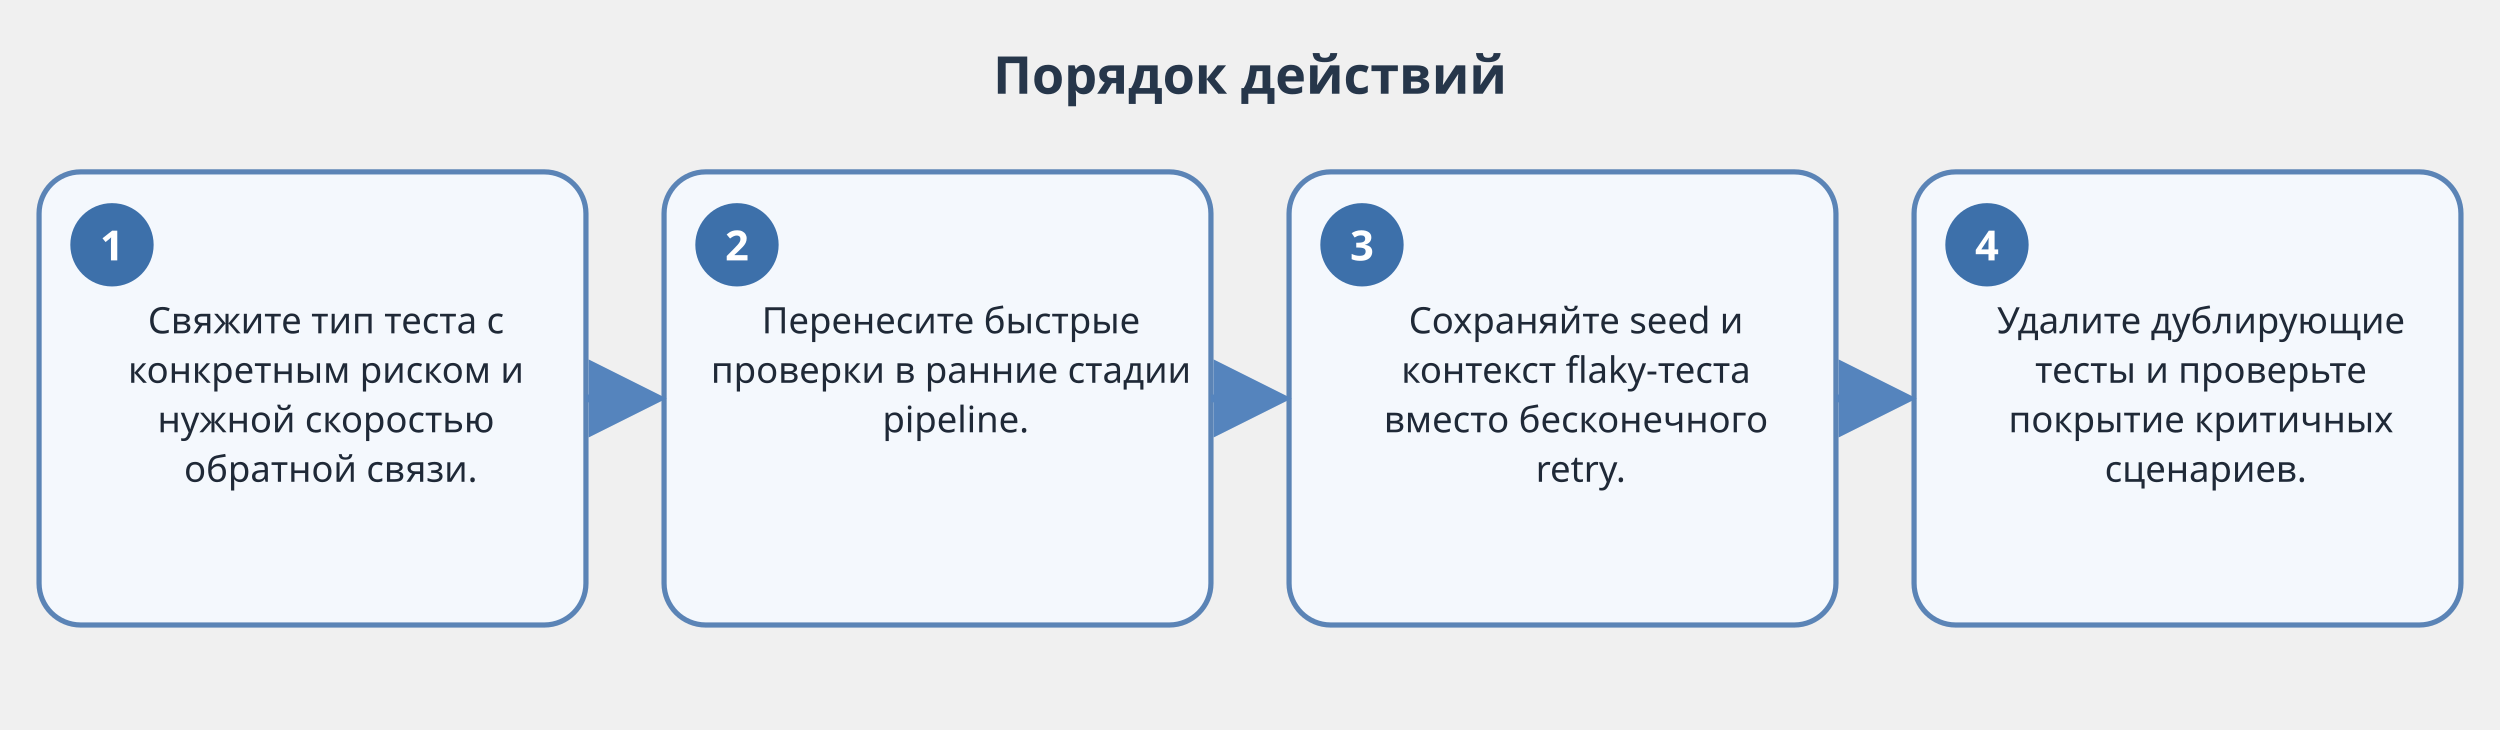
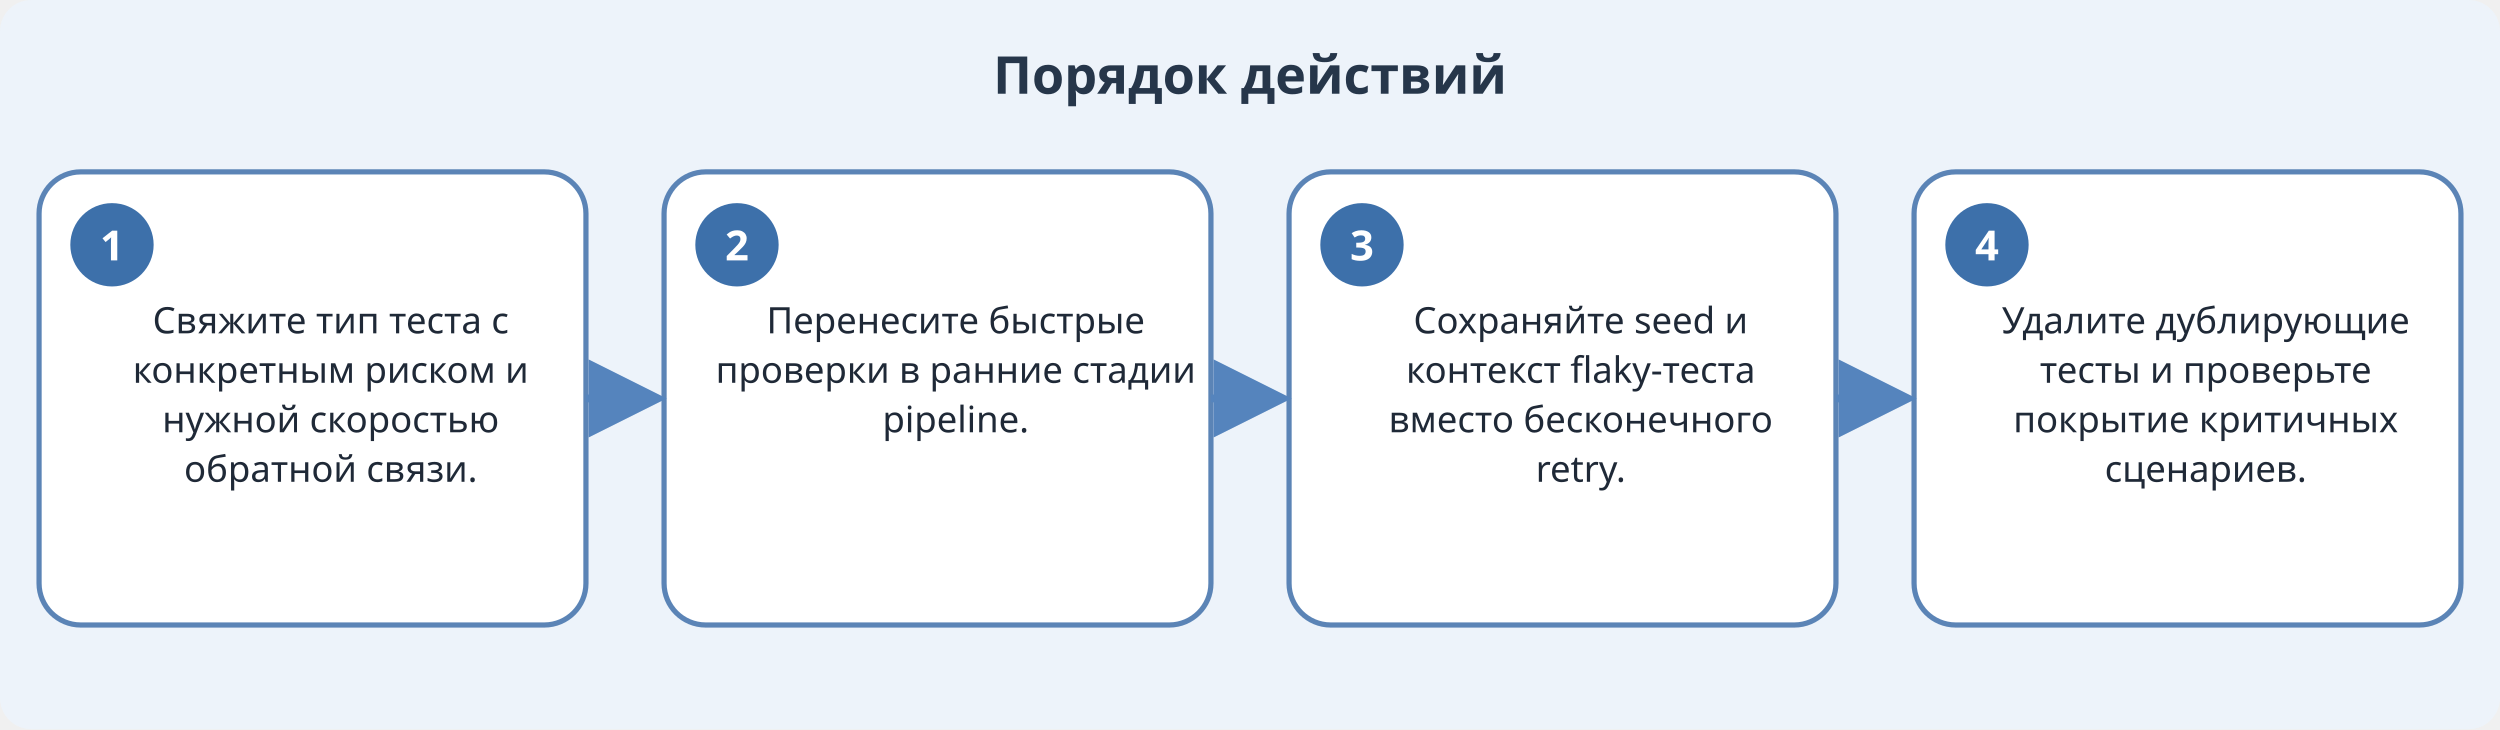
<svg xmlns="http://www.w3.org/2000/svg" width="960" height="280" viewBox="0 0 960 280" role="img" aria-labelledby="title desc">
  <defs>
    <marker id="arrow" markerWidth="10" markerHeight="10" refX="8" refY="5" orient="auto">
      <path d="M 0 0 L 10 5 L 0 10 z" fill="#5584bd" />
    </marker>
  </defs>
+   <rect id="canvas" x="0" y="0" width="960" height="280" rx="12" fill="#edf3fa" />
  <text x="480" y="36" text-anchor="middle" font-family="sans-serif" font-size="20" font-weight="700" fill="#26364a">Порядок действий</text>
-   <rect x="15" y="66" width="210" height="174" rx="16" fill="#f4f8fd" stroke="#5b84b6" stroke-width="2" />
+   <rect class="step-card" x="15" y="66" width="210" height="174" rx="16" fill="#ffffff" stroke="#5b84b6" stroke-width="2" />
  <circle cx="43" cy="94" r="16" fill="#3d70aa" />
  <text x="43" y="100" text-anchor="middle" font-family="sans-serif" font-size="16" font-weight="700" fill="#ffffff">1</text>
-   <text x="127" y="128" text-anchor="middle" font-family="sans-serif" font-size="14" fill="#1f2937">
-     <tspan x="127" dy="0">Свяжите тип теста с</tspan>
-     <tspan x="127" dy="19">конкретным риском и</tspan>
-     <tspan x="127" dy="19">нужной скоростью</tspan>
-     <tspan x="127" dy="19">обратной связи.</tspan>
-   </text>
-   <rect x="255" y="66" width="210" height="174" rx="16" fill="#f4f8fd" stroke="#5b84b6" stroke-width="2" />
+   <text class="step-label" x="127" y="128" text-anchor="middle" font-family="sans-serif" font-size="14" fill="#1f2937">Свяжите тип теста с</text>
+   <text class="step-label" x="127" y="147" text-anchor="middle" font-family="sans-serif" font-size="14" fill="#1f2937">конкретным риском и</text>
+   <text class="step-label" x="127" y="166" text-anchor="middle" font-family="sans-serif" font-size="14" fill="#1f2937">нужной скоростью</text>
+   <text class="step-label" x="127" y="185" text-anchor="middle" font-family="sans-serif" font-size="14" fill="#1f2937">обратной связи.</text>
+   <rect class="step-card" x="255" y="66" width="210" height="174" rx="16" fill="#ffffff" stroke="#5b84b6" stroke-width="2" />
  <circle cx="283" cy="94" r="16" fill="#3d70aa" />
  <text x="283" y="100" text-anchor="middle" font-family="sans-serif" font-size="16" font-weight="700" fill="#ffffff">2</text>
-   <text x="367" y="128" text-anchor="middle" font-family="sans-serif" font-size="14" fill="#1f2937">
-     <tspan x="367" dy="0">Перенесите быстрые</tspan>
-     <tspan x="367" dy="19">проверки в ранние стадии</tspan>
-     <tspan x="367" dy="19">pipeline.</tspan>
-   </text>
-   <rect x="495" y="66" width="210" height="174" rx="16" fill="#f4f8fd" stroke="#5b84b6" stroke-width="2" />
+   <text class="step-label" x="367" y="128" text-anchor="middle" font-family="sans-serif" font-size="14" fill="#1f2937">Перенесите быстрые</text>
+   <text class="step-label" x="367" y="147" text-anchor="middle" font-family="sans-serif" font-size="14" fill="#1f2937">проверки в ранние стадии</text>
+   <text class="step-label" x="367" y="166" text-anchor="middle" font-family="sans-serif" font-size="14" fill="#1f2937">pipeline.</text>
+   <rect class="step-card" x="495" y="66" width="210" height="174" rx="16" fill="#ffffff" stroke="#5b84b6" stroke-width="2" />
  <circle cx="523" cy="94" r="16" fill="#3d70aa" />
  <text x="523" y="100" text-anchor="middle" font-family="sans-serif" font-size="16" font-weight="700" fill="#ffffff">3</text>
-   <text x="607" y="128" text-anchor="middle" font-family="sans-serif" font-size="14" fill="#1f2937">
-     <tspan x="607" dy="0">Сохраняйте seed и</tspan>
-     <tspan x="607" dy="19">контекст flaky-теста</tspan>
-     <tspan x="607" dy="19">вместо бесконечного</tspan>
-     <tspan x="607" dy="19">retry.</tspan>
-   </text>
-   <rect x="735" y="66" width="210" height="174" rx="16" fill="#f4f8fd" stroke="#5b84b6" stroke-width="2" />
+   <text class="step-label" x="607" y="128" text-anchor="middle" font-family="sans-serif" font-size="14" fill="#1f2937">Сохраняйте seed и</text>
+   <text class="step-label" x="607" y="147" text-anchor="middle" font-family="sans-serif" font-size="14" fill="#1f2937">контекст flaky-теста</text>
+   <text class="step-label" x="607" y="166" text-anchor="middle" font-family="sans-serif" font-size="14" fill="#1f2937">вместо бесконечного</text>
+   <text class="step-label" x="607" y="185" text-anchor="middle" font-family="sans-serif" font-size="14" fill="#1f2937">retry.</text>
+   <rect class="step-card" x="735" y="66" width="210" height="174" rx="16" fill="#ffffff" stroke="#5b84b6" stroke-width="2" />
  <circle cx="763" cy="94" r="16" fill="#3d70aa" />
  <text x="763" y="100" text-anchor="middle" font-family="sans-serif" font-size="16" font-weight="700" fill="#ffffff">4</text>
-   <text x="847" y="128" text-anchor="middle" font-family="sans-serif" font-size="14" fill="#1f2937">
-     <tspan x="847" dy="0">Удалите дублирующие</tspan>
-     <tspan x="847" dy="19">тесты и проверьте</tspan>
-     <tspan x="847" dy="19">покрытие критичных</tspan>
-     <tspan x="847" dy="19">сценариев.</tspan>
-   </text>
+   <text class="step-label" x="847" y="128" text-anchor="middle" font-family="sans-serif" font-size="14" fill="#1f2937">Удалите дублирующие</text>
+   <text class="step-label" x="847" y="147" text-anchor="middle" font-family="sans-serif" font-size="14" fill="#1f2937">тесты и проверьте</text>
+   <text class="step-label" x="847" y="166" text-anchor="middle" font-family="sans-serif" font-size="14" fill="#1f2937">покрытие критичных</text>
+   <text class="step-label" x="847" y="185" text-anchor="middle" font-family="sans-serif" font-size="14" fill="#1f2937">сценариев.</text>
  <line x1="225" y1="153" x2="250" y2="153" stroke="#5584bd" stroke-width="3" marker-end="url(#arrow)" />
  <line x1="465" y1="153" x2="490" y2="153" stroke="#5584bd" stroke-width="3" marker-end="url(#arrow)" />
  <line x1="705" y1="153" x2="730" y2="153" stroke="#5584bd" stroke-width="3" marker-end="url(#arrow)" />
</svg>
